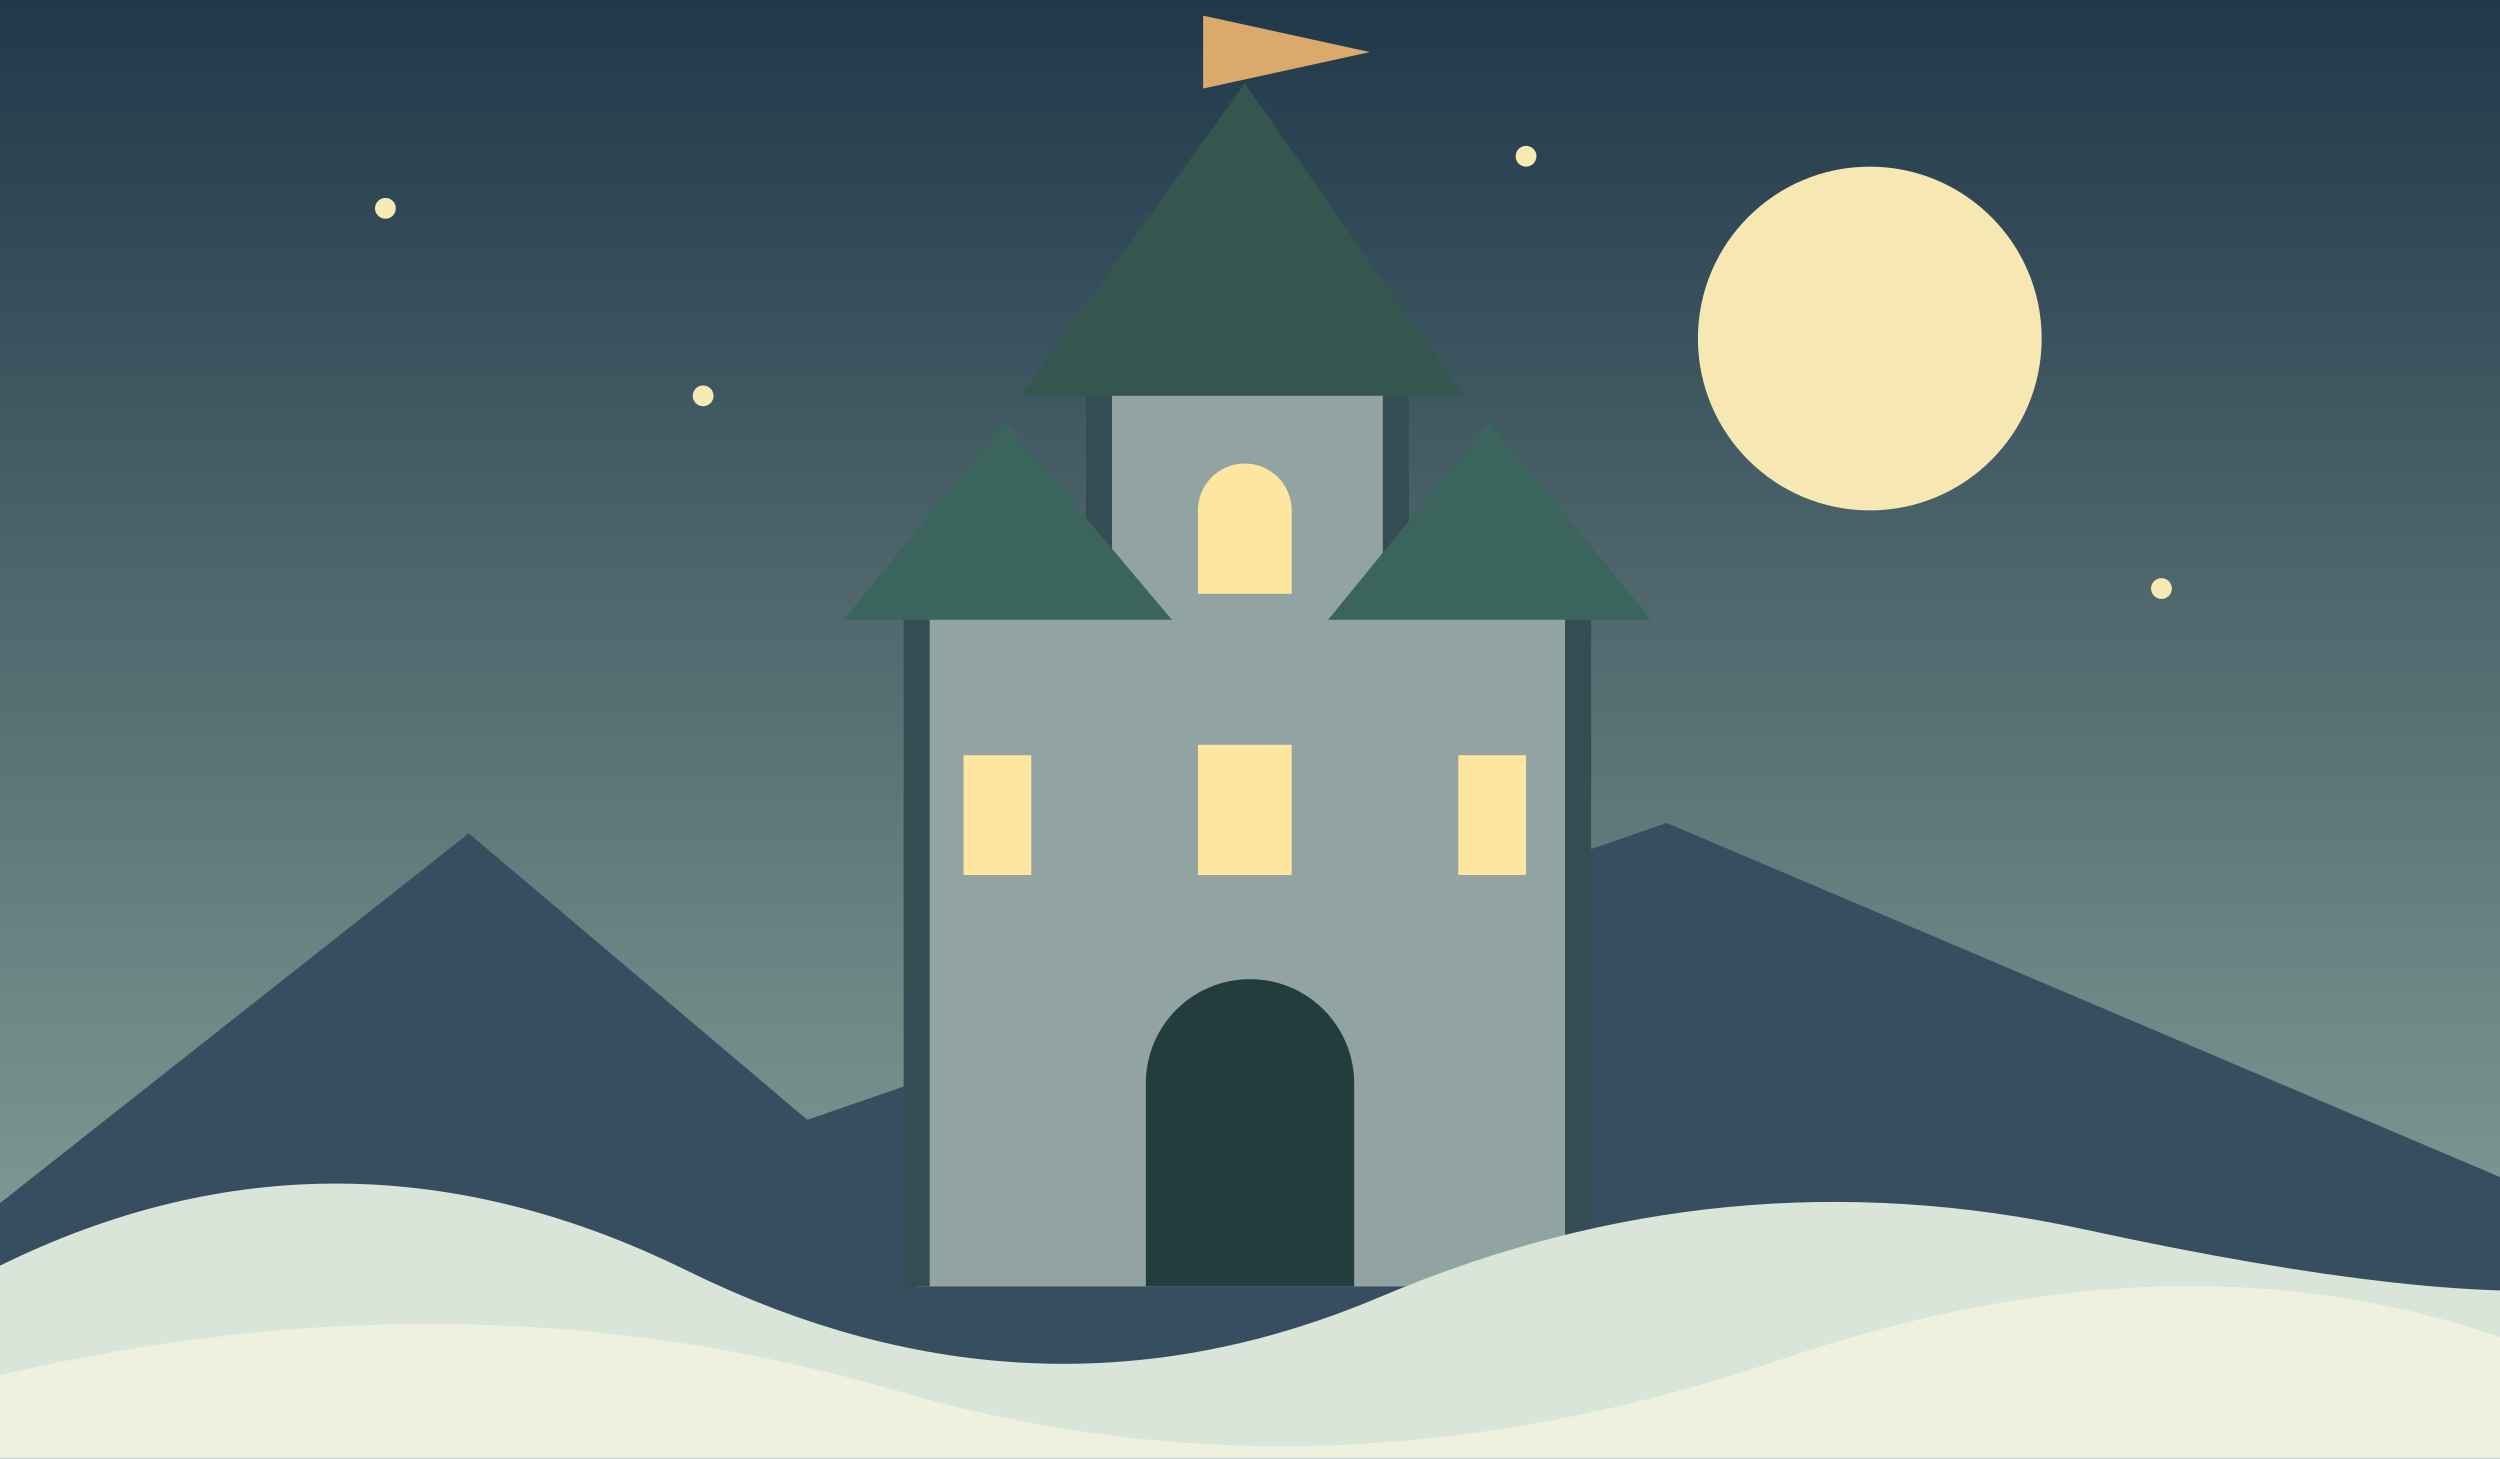
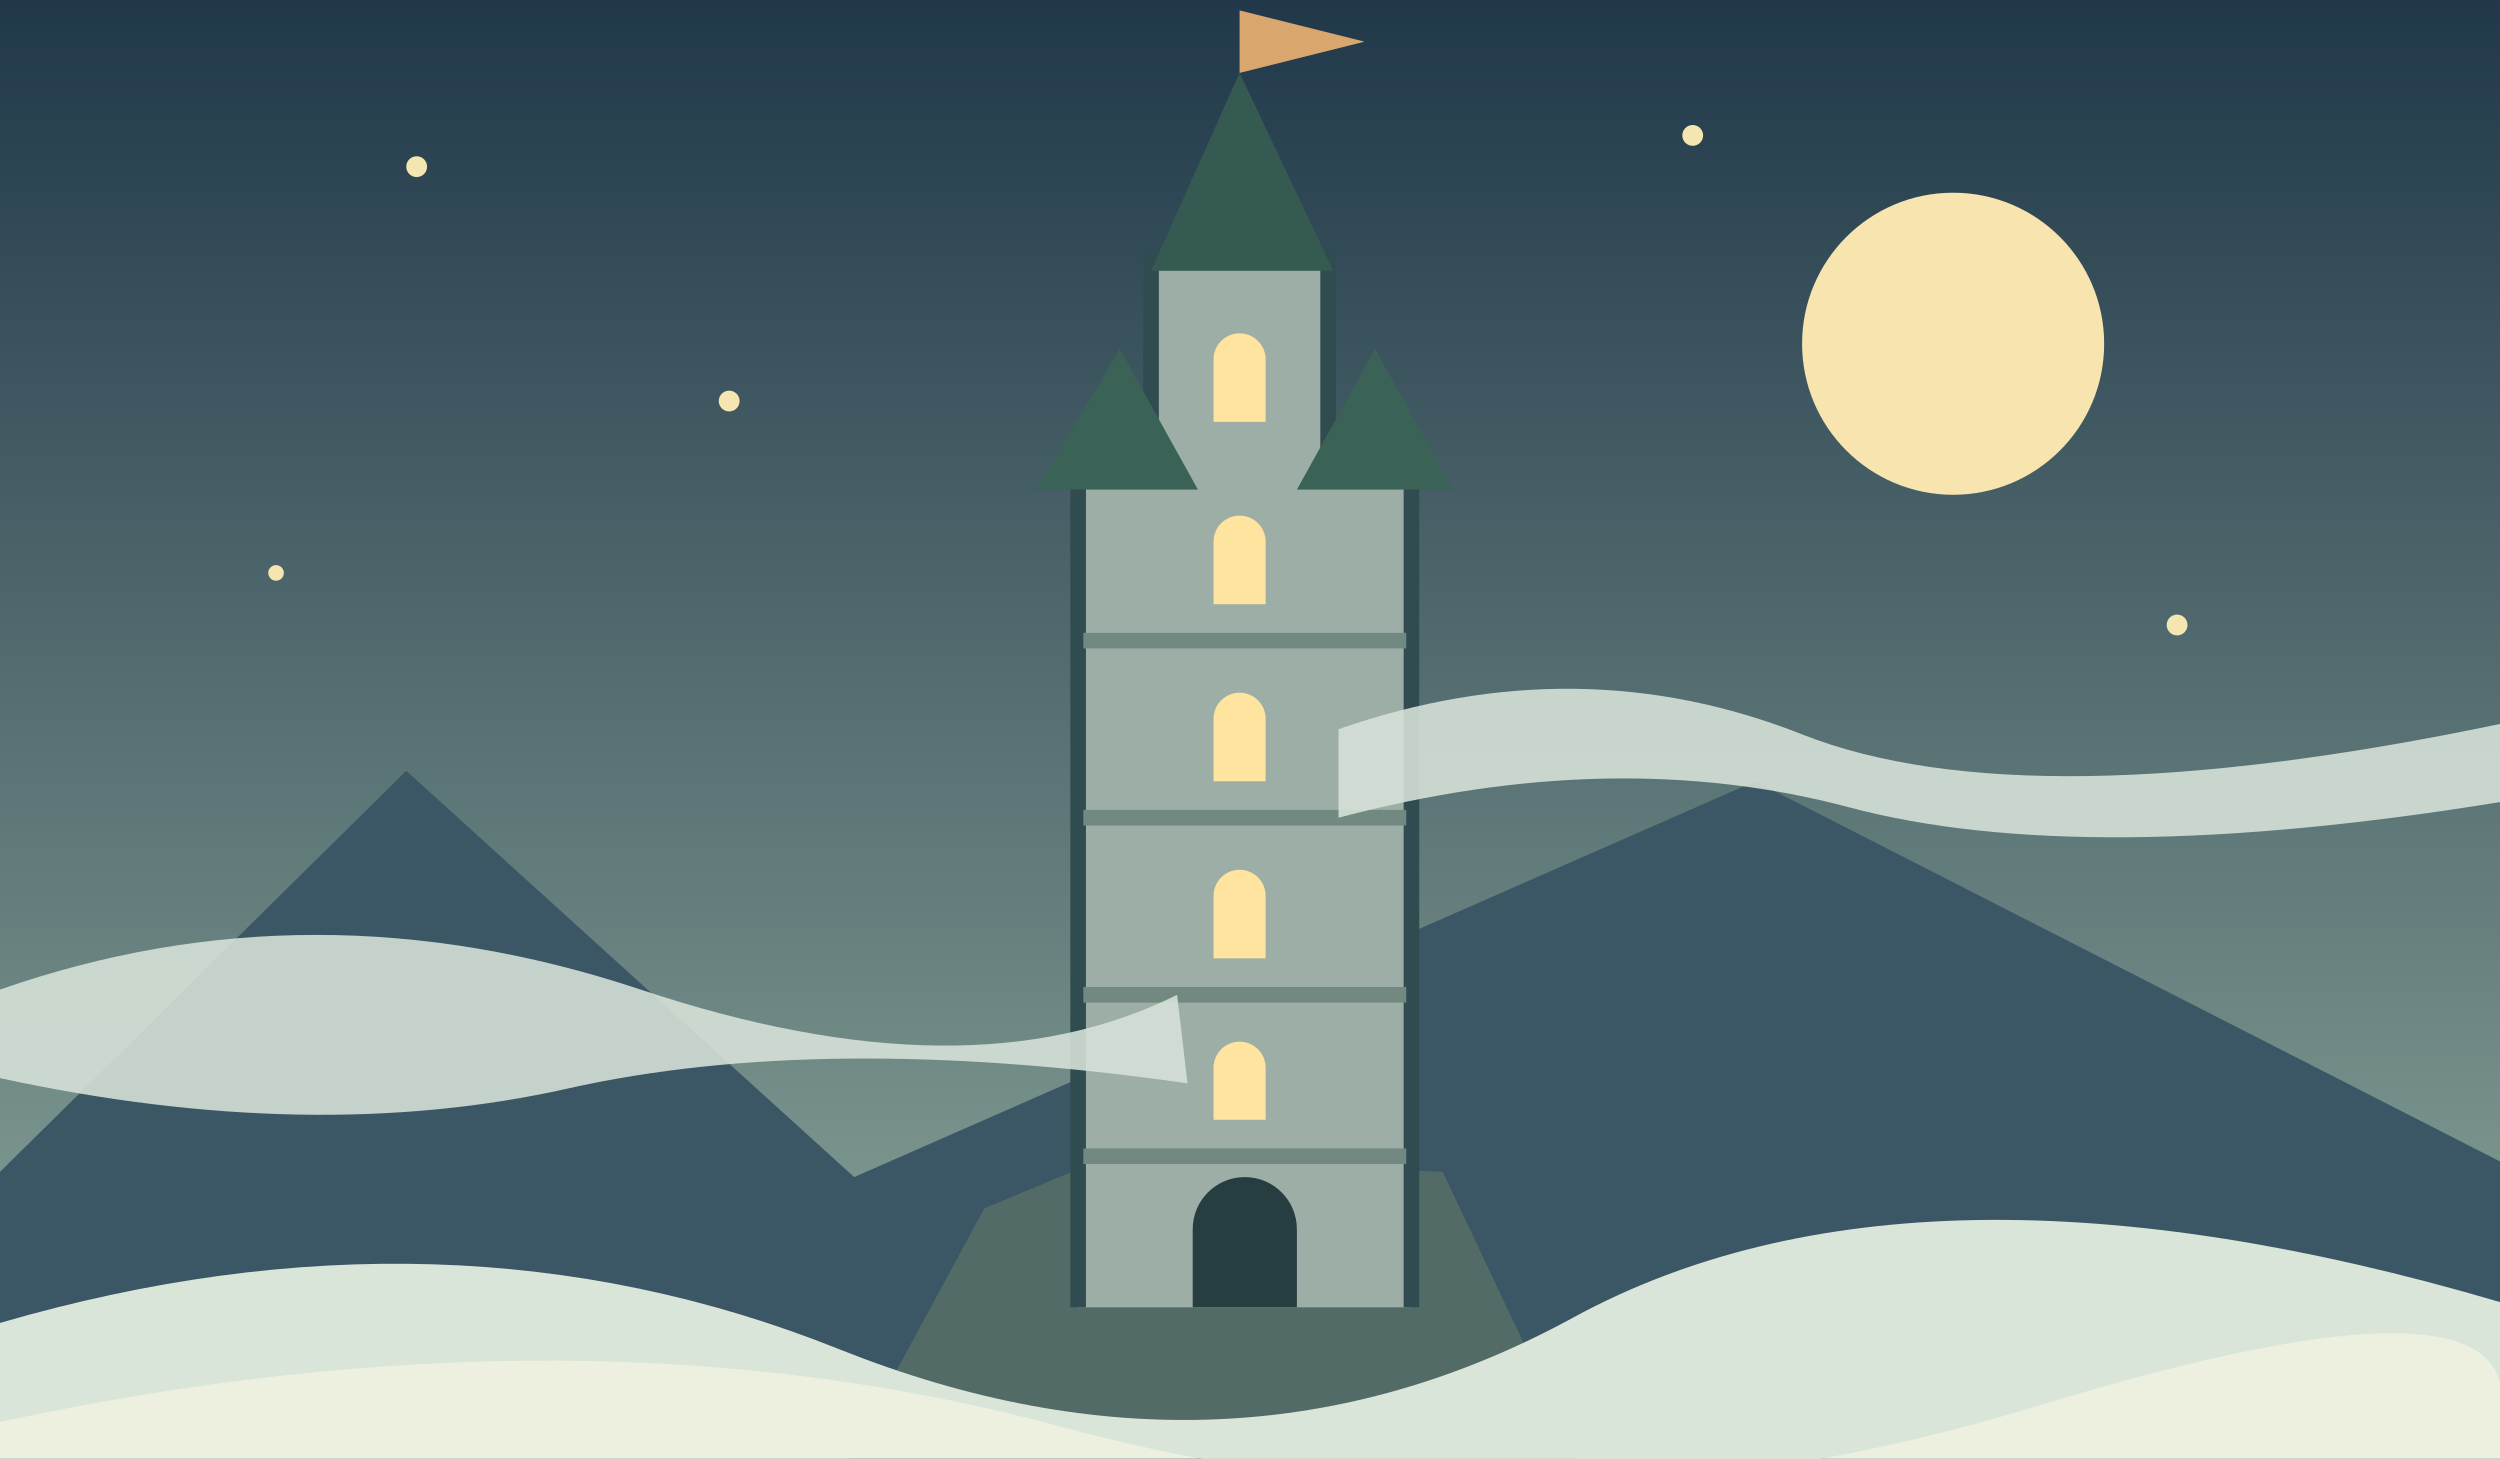
<svg xmlns="http://www.w3.org/2000/svg" viewBox="0 0 480 280">
  <defs>
    <linearGradient id="sky" x2="0" y2="1">
      <stop stop-color="#203849" />
-       <stop offset="1" stop-color="#92aaa0" />
+       <stop offset="1" stop-color="#8fa99d" />
    </linearGradient>
-     <radialGradient id="glow">
-       <stop stop-color="#b3f5d9" stop-opacity=".7" />
-       <stop offset="1" stop-color="#b3f5d9" stop-opacity="0" />
+     <radialGradient id="light">
+       <stop stop-color="#91ded0" stop-opacity=".5" />
+       <stop offset="1" stop-color="#91ded0" stop-opacity="0" />
    </radialGradient>
  </defs>
  <rect width="480" height="280" fill="url(#sky)" />
-   <circle cx="359" cy="65" r="33" fill="#f6e7b3" />
-   <g fill="#f7e9b3">
-     <circle cx="74" cy="40" r="2" />
-     <circle cx="135" cy="76" r="2" />
-     <circle cx="293" cy="30" r="2" />
-     <circle cx="415" cy="113" r="2" />
+   <circle cx="375" cy="66" r="29" fill="#f7e4af" />
+   <g fill="#f5e5b0">
+     <circle cx="80" cy="32" r="2" />
+     <circle cx="140" cy="77" r="2" />
+     <circle cx="325" cy="26" r="2" />
+     <circle cx="418" cy="120" r="2" />
+     <circle cx="53" cy="110" r="1.5" />
  </g>
-   <path d="M0 231 90 160 155 215 320 158 480 226V280H0" fill="#374e61" />
-   <path d="M176 247V115H211V73H268V115H303V247" fill="#92a4a1" stroke="#344d52" stroke-width="5" />
-   <path d="M196 76 239 16 281 76Z" fill="#34564e" />
-   <path d="M162 119 193 81 225 119ZM255 119 286 81 317 119Z" fill="#3b655c" />
-   <path d="M231 18V3L263 10 231 17" fill="#dba96c" />
-   <g fill="#ffe6a0">
-     <path d="M230 98a9 9 0 0 1 18 0v16h-18Z" />
-     <path d="M185 145h13v23h-13ZM280 145h13v23h-13ZM230 143h18v25h-18Z" />
+   <path d="M0 225 78 148 164 226 337 150 480 223V280H0" fill="#3b5665" />
+   <path d="M163 280 189 232 213 222 277 225 303 280" fill="#536b66" />
+   <path d="M207 251V91H221V49H255V91H271V251" fill="#9daea7" stroke="#314c50" stroke-width="3" />
+   <path d="M221 52 238 14 256 52Z" fill="#355a51" />
+   <path d="M199 94 215 67 230 94ZM249 94 264 67 279 94Z" fill="#3b6257" />
+   <path d="M238 15V2L262 8 238 14" fill="#d9a66e" />
+   <g stroke="#718981" stroke-width="3">
+     <path d="M208 123H270M208 157H270M208 191H270M208 222H270" />
  </g>
-   <path d="M220 247v-39a20 20 0 0 1 40 0v39" fill="#233d3e" />
-   <path d="M0 243Q65 211 132 244T265 249T400 236T500 247V280H0" fill="#d8e5d8" />
-   <path d="M0 264Q90 243 172 267T342 261T500 265V280H0" fill="#eef1df" />
+   <g fill="#ffe4a0">
+     <path d="M233 69a5 5 0 0 1 10 0v12h-10ZM233 104a5 5 0 0 1 10 0v12h-10ZM233 138a5 5 0 0 1 10 0v12h-10ZM233 172a5 5 0 0 1 10 0v12h-10ZM233 205a5 5 0 0 1 10 0v10h-10Z" />
+   </g>
+   <path d="M229 251v-15a10 10 0 0 1 20 0v15" fill="#263e40" />
+   <g fill="#d7e3d8" opacity=".88">
+     <path d="M0 190Q60 169 123 190T226 191L228 208Q158 198 109 209T0 207Z" />
+     <path d="M257 140Q303 124 346 141T480 139V154Q400 167 355 155T257 157Z" />
+   </g>
+   <path d="M0 254Q86 229 161 259T302 253T480 250V280H0" fill="#d9e5d8" />
+   <path d="M0 273Q112 249 204 274T391 270T480 272V280H0" fill="#edf0df" />
</svg>
